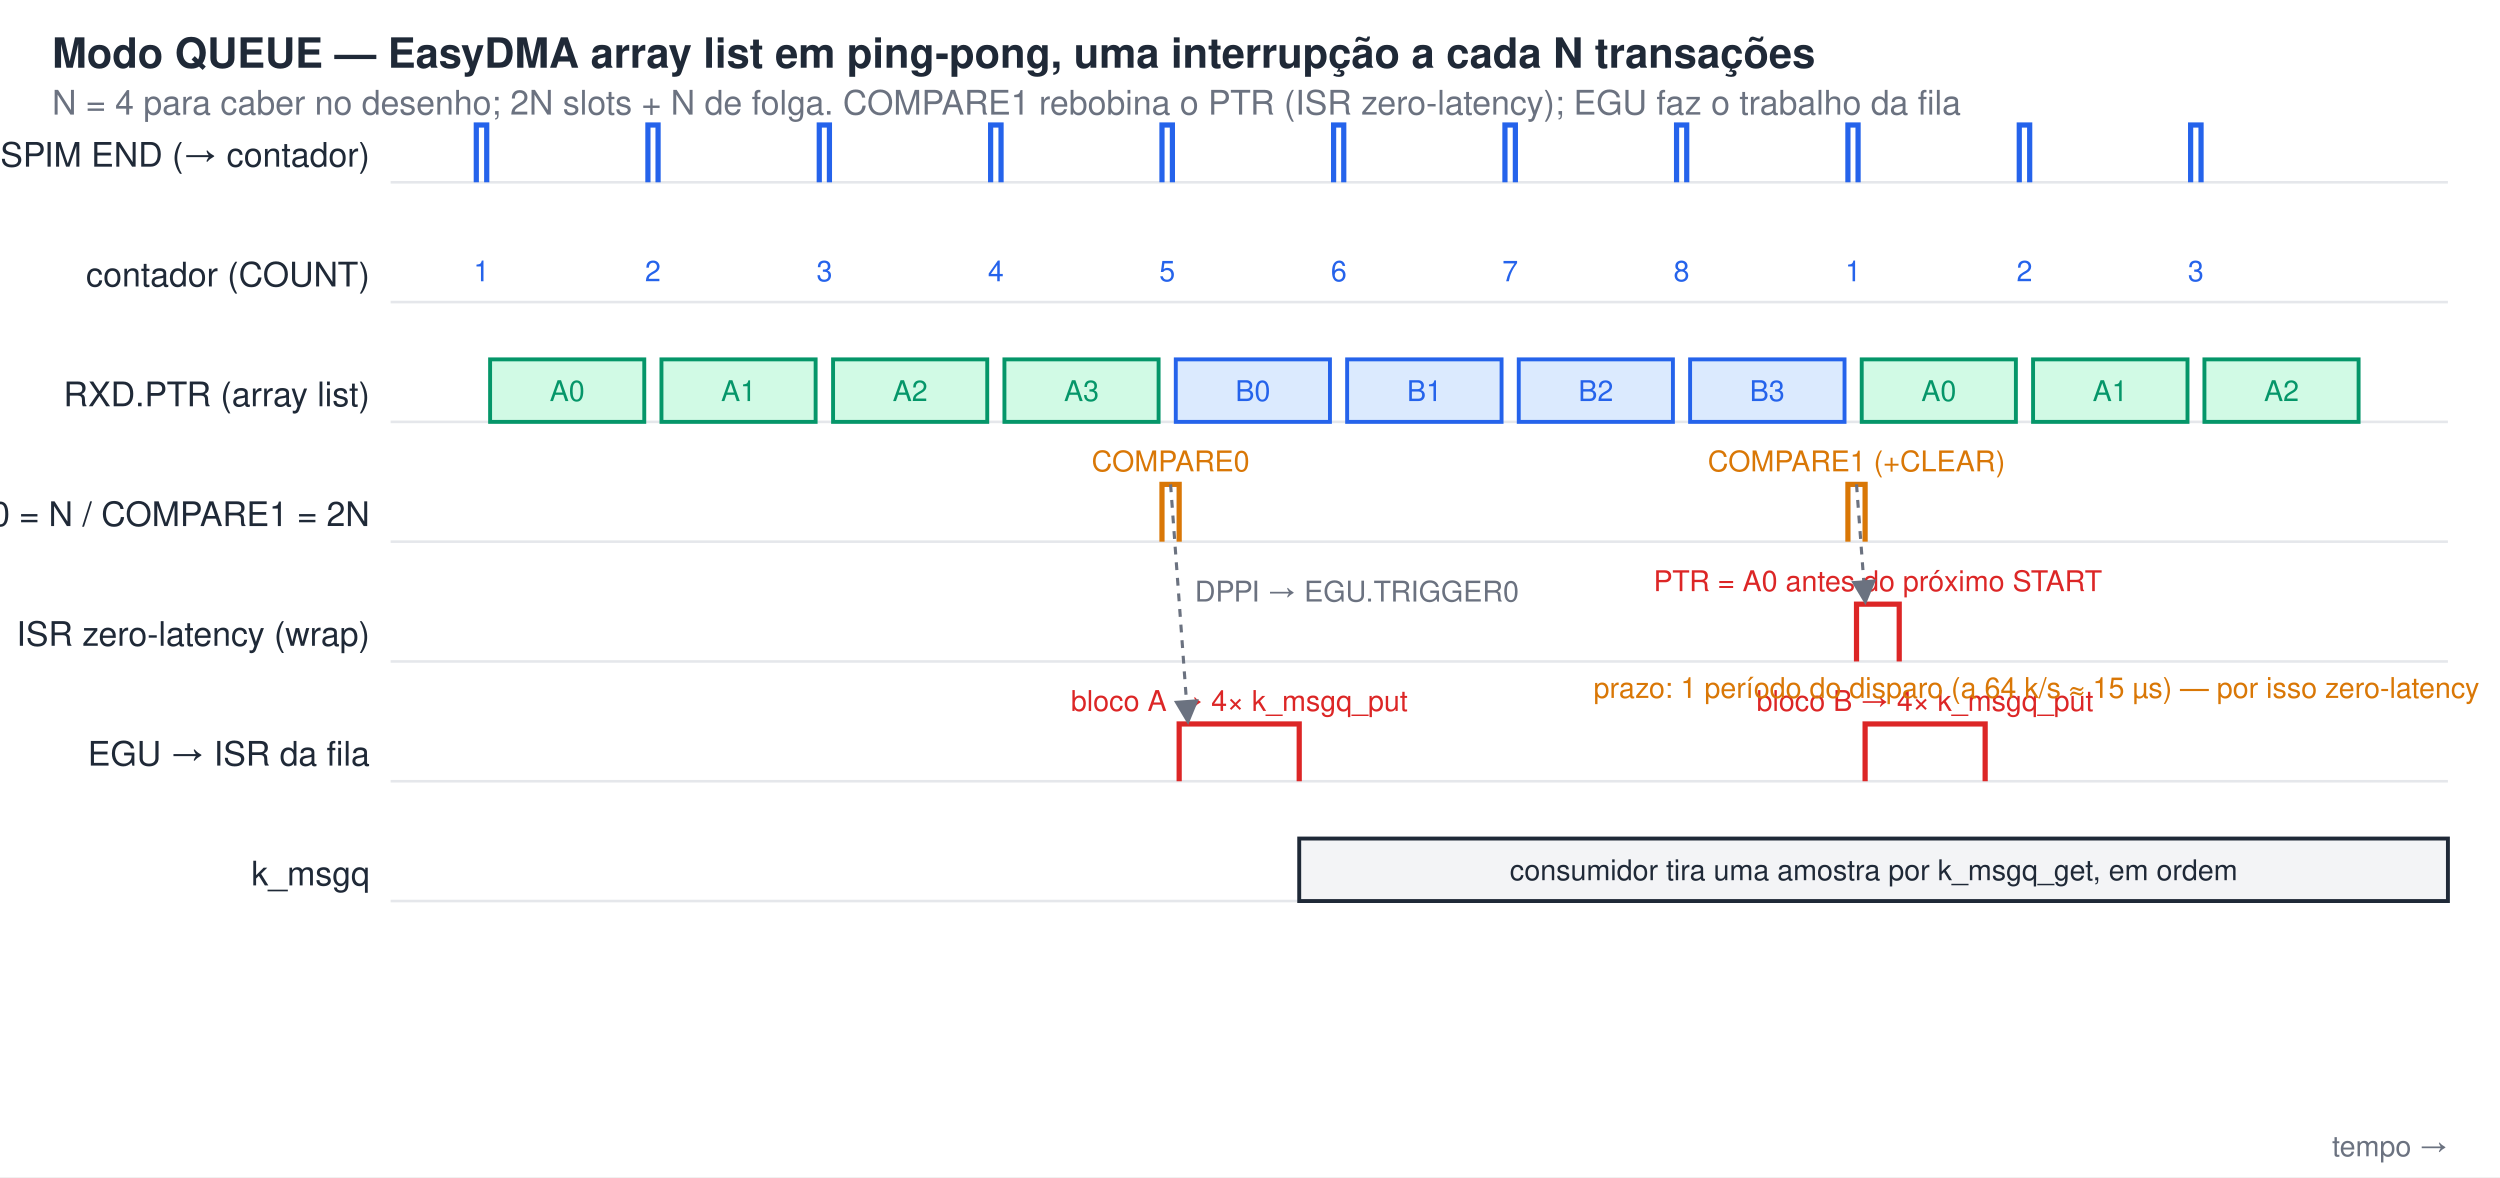
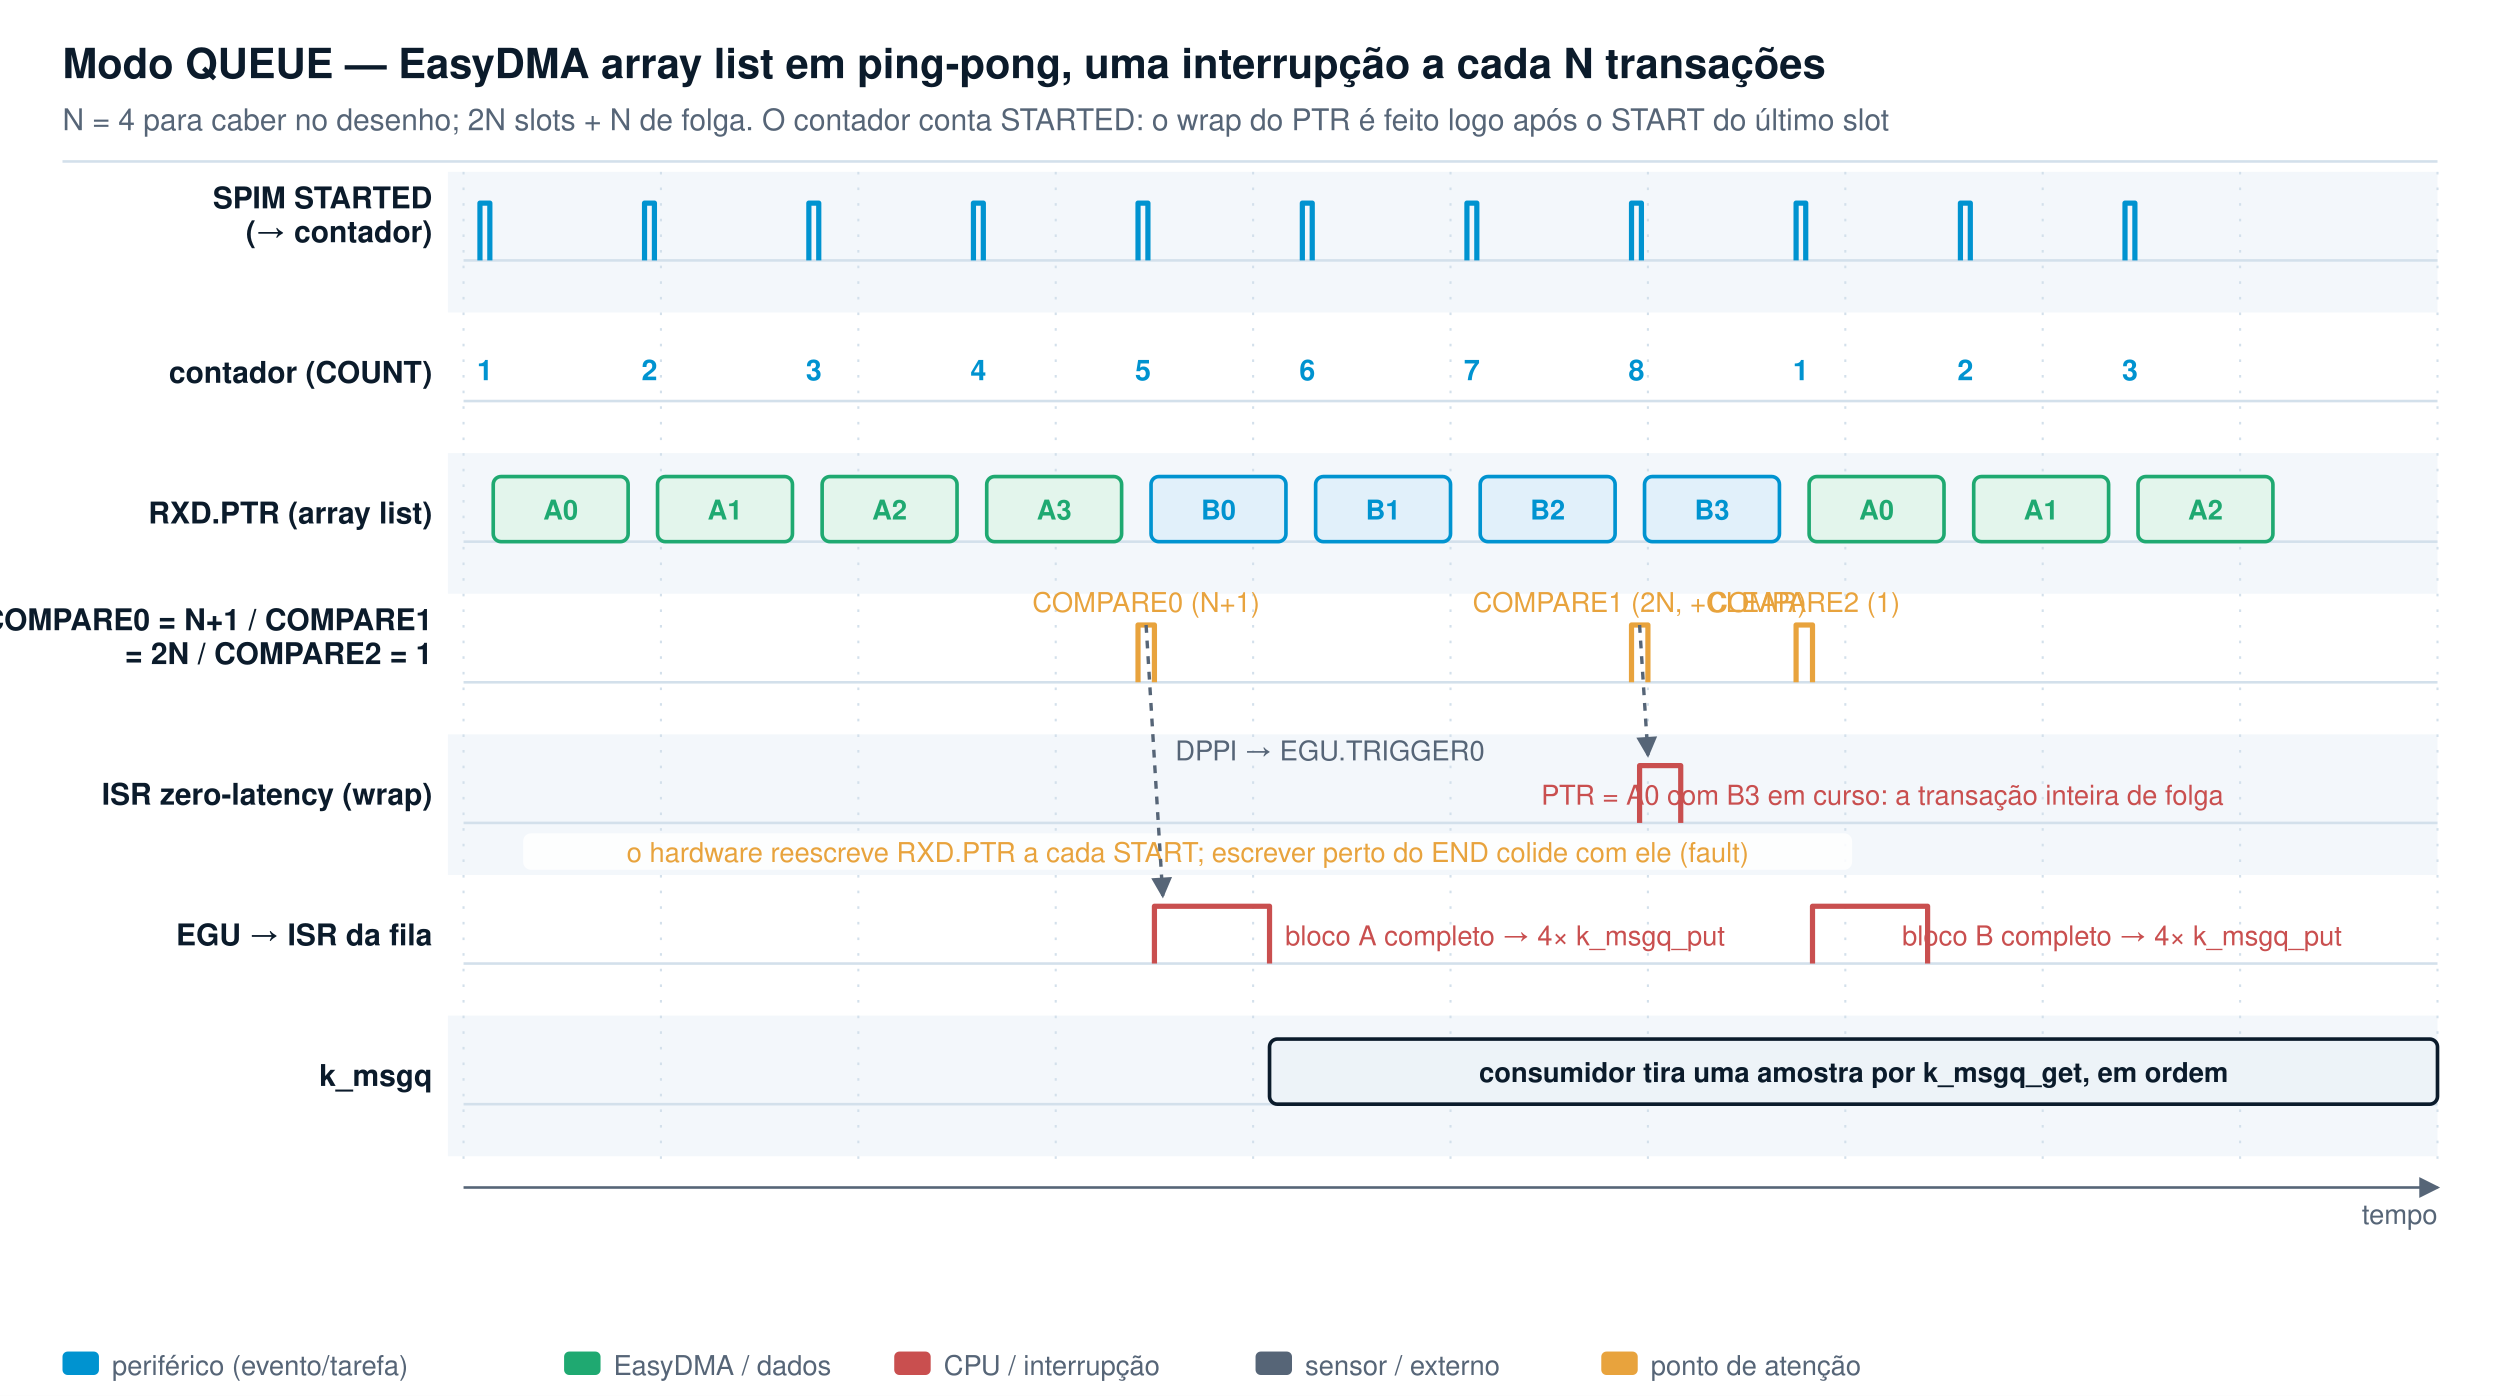
- <svg xmlns="http://www.w3.org/2000/svg" width="960" height="452" viewBox="0 0 960 452">
+ <svg xmlns="http://www.w3.org/2000/svg" width="960" height="536" viewBox="0 0 960 536">
  <defs>
-     <marker id="arr" markerWidth="8" markerHeight="8" refX="6" refY="4" orient="auto">
-       <path d="M0,0 L8,4 L0,8 z" fill="#6b7280" />
+     <marker id="arr" markerWidth="9" markerHeight="9" refX="7" refY="4.5" orient="auto" markerUnits="userSpaceOnUse">
+       <path d="M0,0.5 L8,4.5 L0,8.5 z" fill="#566577" />
    </marker>
+     <marker id="arr-blue" markerWidth="9" markerHeight="9" refX="7" refY="4.5" orient="auto" markerUnits="userSpaceOnUse">
+       <path d="M0,0.5 L8,4.5 L0,8.5 z" fill="#0093D0" />
+     </marker>
+     <marker id="arr-green" markerWidth="9" markerHeight="9" refX="7" refY="4.5" orient="auto" markerUnits="userSpaceOnUse">
+       <path d="M0,0.5 L8,4.5 L0,8.5 z" fill="#1FA971" />
+     </marker>
+     <marker id="arr-red" markerWidth="9" markerHeight="9" refX="7" refY="4.5" orient="auto" markerUnits="userSpaceOnUse">
+       <path d="M0,0.5 L8,4.5 L0,8.5 z" fill="#C94F4F" />
+     </marker>
+     <filter id="shadow" x="-5%" y="-5%" width="110%" height="120%">
+       <feDropShadow dx="0" dy="1.5" stdDeviation="1.5" flood-color="#00224E" flood-opacity="0.12" />
+     </filter>
  </defs>
  <rect width="100%" height="100%" fill="white" />
-   <text x="20" y="26" fill="#1f2937" font-weight="bold" font-family="Segoe UI, Helvetica, Arial, sans-serif" font-size="16">Modo QUEUE — EasyDMA array list em ping-pong, uma interrupção a cada N transações</text>
-   <text x="20" y="44" fill="#6b7280" font-family="Segoe UI, Helvetica, Arial, sans-serif" font-size="13">N = 4 para caber no desenho; 2N slots + N de folga. COMPARE1 rebobina o PTR (ISR zero-latency); EGU faz o trabalho da fila</text>
-   <line x1="150" y1="70" x2="940" y2="70" stroke="#e5e7eb" stroke-width="1" />
-   <text x="142" y="64" text-anchor="end" fill="#1f2937" font-family="Segoe UI, Helvetica, Arial, sans-serif" font-size="13">SPIM END (→ contador)</text>
-   <line x1="150" y1="116" x2="940" y2="116" stroke="#e5e7eb" stroke-width="1" />
-   <text x="142" y="110" text-anchor="end" fill="#1f2937" font-family="Segoe UI, Helvetica, Arial, sans-serif" font-size="13">contador (COUNT)</text>
-   <line x1="150" y1="162" x2="940" y2="162" stroke="#e5e7eb" stroke-width="1" />
-   <text x="142" y="156" text-anchor="end" fill="#1f2937" font-family="Segoe UI, Helvetica, Arial, sans-serif" font-size="13">RXD.PTR (array list)</text>
-   <line x1="150" y1="208" x2="940" y2="208" stroke="#e5e7eb" stroke-width="1" />
-   <text x="142" y="202" text-anchor="end" fill="#1f2937" font-family="Segoe UI, Helvetica, Arial, sans-serif" font-size="13">COMPARE0 = N / COMPARE1 = 2N</text>
-   <line x1="150" y1="254" x2="940" y2="254" stroke="#e5e7eb" stroke-width="1" />
-   <text x="142" y="248" text-anchor="end" fill="#1f2937" font-family="Segoe UI, Helvetica, Arial, sans-serif" font-size="13">ISR zero-latency (wrap)</text>
-   <line x1="150" y1="300" x2="940" y2="300" stroke="#e5e7eb" stroke-width="1" />
-   <text x="142" y="294" text-anchor="end" fill="#1f2937" font-family="Segoe UI, Helvetica, Arial, sans-serif" font-size="13">EGU → ISR da fila</text>
-   <line x1="150" y1="346" x2="940" y2="346" stroke="#e5e7eb" stroke-width="1" />
-   <text x="142" y="340" text-anchor="end" fill="#1f2937" font-family="Segoe UI, Helvetica, Arial, sans-serif" font-size="13">k_msgq</text>
-   <path d="M182.9,70.0 V48.0 H186.9 V70.0" fill="none" stroke="#2563eb" stroke-width="2" />
-   <text x="184.9" y="108.0" fill="#2563eb" text-anchor="middle" font-family="Segoe UI, Helvetica, Arial, sans-serif" font-size="11">1</text>
-   <path d="M248.8,70.0 V48.0 H252.7 V70.0" fill="none" stroke="#2563eb" stroke-width="2" />
-   <text x="250.7" y="108.0" fill="#2563eb" text-anchor="middle" font-family="Segoe UI, Helvetica, Arial, sans-serif" font-size="11">2</text>
-   <path d="M314.6,70.0 V48.0 H318.5 V70.0" fill="none" stroke="#2563eb" stroke-width="2" />
-   <text x="316.6" y="108.0" fill="#2563eb" text-anchor="middle" font-family="Segoe UI, Helvetica, Arial, sans-serif" font-size="11">3</text>
-   <path d="M380.4,70.0 V48.0 H384.4 V70.0" fill="none" stroke="#2563eb" stroke-width="2" />
-   <text x="382.4" y="108.0" fill="#2563eb" text-anchor="middle" font-family="Segoe UI, Helvetica, Arial, sans-serif" font-size="11">4</text>
-   <path d="M446.2,70.0 V48.0 H450.2 V70.0" fill="none" stroke="#2563eb" stroke-width="2" />
-   <text x="448.2" y="108.0" fill="#2563eb" text-anchor="middle" font-family="Segoe UI, Helvetica, Arial, sans-serif" font-size="11">5</text>
-   <path d="M512.1,70.0 V48.0 H516.0 V70.0" fill="none" stroke="#2563eb" stroke-width="2" />
-   <text x="514.1" y="108.0" fill="#2563eb" text-anchor="middle" font-family="Segoe UI, Helvetica, Arial, sans-serif" font-size="11">6</text>
-   <path d="M577.9,70.0 V48.0 H581.9 V70.0" fill="none" stroke="#2563eb" stroke-width="2" />
-   <text x="579.9" y="108.0" fill="#2563eb" text-anchor="middle" font-family="Segoe UI, Helvetica, Arial, sans-serif" font-size="11">7</text>
-   <path d="M643.8,70.0 V48.0 H647.7 V70.0" fill="none" stroke="#2563eb" stroke-width="2" />
-   <text x="645.7" y="108.0" fill="#2563eb" text-anchor="middle" font-family="Segoe UI, Helvetica, Arial, sans-serif" font-size="11">8</text>
-   <path d="M709.6,70.0 V48.0 H713.5 V70.0" fill="none" stroke="#2563eb" stroke-width="2" />
-   <text x="711.6" y="108.0" fill="#2563eb" text-anchor="middle" font-family="Segoe UI, Helvetica, Arial, sans-serif" font-size="11">1</text>
-   <path d="M775.4,70.0 V48.0 H779.4 V70.0" fill="none" stroke="#2563eb" stroke-width="2" />
-   <text x="777.4" y="108.0" fill="#2563eb" text-anchor="middle" font-family="Segoe UI, Helvetica, Arial, sans-serif" font-size="11">2</text>
-   <path d="M841.2,70.0 V48.0 H845.2 V70.0" fill="none" stroke="#2563eb" stroke-width="2" />
-   <text x="843.2" y="108.0" fill="#2563eb" text-anchor="middle" font-family="Segoe UI, Helvetica, Arial, sans-serif" font-size="11">3</text>
-   <rect x="188.2" y="138.0" width="59.2" height="24" fill="#d1fae5" stroke="#059669" stroke-width="1.5" />
-   <text x="217.8" y="154.0" fill="#059669" text-anchor="middle" font-family="Segoe UI, Helvetica, Arial, sans-serif" font-size="11">A0</text>
-   <rect x="254.0" y="138.0" width="59.2" height="24" fill="#d1fae5" stroke="#059669" stroke-width="1.5" />
-   <text x="283.6" y="154.0" fill="#059669" text-anchor="middle" font-family="Segoe UI, Helvetica, Arial, sans-serif" font-size="11">A1</text>
-   <rect x="319.9" y="138.0" width="59.2" height="24" fill="#d1fae5" stroke="#059669" stroke-width="1.5" />
-   <text x="349.5" y="154.0" fill="#059669" text-anchor="middle" font-family="Segoe UI, Helvetica, Arial, sans-serif" font-size="11">A2</text>
-   <rect x="385.7" y="138.0" width="59.2" height="24" fill="#d1fae5" stroke="#059669" stroke-width="1.5" />
-   <text x="415.3" y="154.0" fill="#059669" text-anchor="middle" font-family="Segoe UI, Helvetica, Arial, sans-serif" font-size="11">A3</text>
-   <rect x="451.5" y="138.0" width="59.2" height="24" fill="#dbeafe" stroke="#2563eb" stroke-width="1.5" />
-   <text x="481.1" y="154.0" fill="#2563eb" text-anchor="middle" font-family="Segoe UI, Helvetica, Arial, sans-serif" font-size="11">B0</text>
-   <rect x="517.3" y="138.0" width="59.3" height="24" fill="#dbeafe" stroke="#2563eb" stroke-width="1.5" />
-   <text x="547.0" y="154.0" fill="#2563eb" text-anchor="middle" font-family="Segoe UI, Helvetica, Arial, sans-serif" font-size="11">B1</text>
-   <rect x="583.2" y="138.0" width="59.2" height="24" fill="#dbeafe" stroke="#2563eb" stroke-width="1.5" />
-   <text x="612.8" y="154.0" fill="#2563eb" text-anchor="middle" font-family="Segoe UI, Helvetica, Arial, sans-serif" font-size="11">B2</text>
-   <rect x="649.0" y="138.0" width="59.3" height="24" fill="#dbeafe" stroke="#2563eb" stroke-width="1.5" />
-   <text x="678.6" y="154.0" fill="#2563eb" text-anchor="middle" font-family="Segoe UI, Helvetica, Arial, sans-serif" font-size="11">B3</text>
-   <rect x="714.9" y="138.0" width="59.2" height="24" fill="#d1fae5" stroke="#059669" stroke-width="1.5" />
-   <text x="744.5" y="154.0" fill="#059669" text-anchor="middle" font-family="Segoe UI, Helvetica, Arial, sans-serif" font-size="11">A0</text>
-   <rect x="780.7" y="138.0" width="59.3" height="24" fill="#d1fae5" stroke="#059669" stroke-width="1.5" />
-   <text x="810.3" y="154.0" fill="#059669" text-anchor="middle" font-family="Segoe UI, Helvetica, Arial, sans-serif" font-size="11">A1</text>
-   <rect x="846.5" y="138.0" width="59.2" height="24" fill="#d1fae5" stroke="#059669" stroke-width="1.5" />
-   <text x="876.1" y="154.0" fill="#059669" text-anchor="middle" font-family="Segoe UI, Helvetica, Arial, sans-serif" font-size="11">A2</text>
-   <path d="M446.2,208.0 V186.0 H452.8 V208.0" fill="none" stroke="#d97706" stroke-width="2" />
-   <text x="449.5" y="181.0" fill="#d97706" text-anchor="middle" font-family="Segoe UI, Helvetica, Arial, sans-serif" font-size="11">COMPARE0</text>
-   <path d="M709.6,208.0 V186.0 H716.2 V208.0" fill="none" stroke="#d97706" stroke-width="2" />
-   <text x="712.9" y="181.0" fill="#d97706" text-anchor="middle" font-family="Segoe UI, Helvetica, Arial, sans-serif" font-size="11">COMPARE1 (+CLEAR)</text>
-   <path d="M712.9,254.0 V232.0 H729.3 V254.0" fill="none" stroke="#dc2626" stroke-width="2" />
-   <text x="721.1" y="227.0" fill="#dc2626" text-anchor="middle" font-family="Segoe UI, Helvetica, Arial, sans-serif" font-size="11">PTR = A0 antes do próximo START</text>
-   <path d="M452.8,300.0 V278.0 H498.9 V300.0" fill="none" stroke="#dc2626" stroke-width="2" />
-   <text x="475.9" y="273.0" fill="#dc2626" text-anchor="middle" font-family="Segoe UI, Helvetica, Arial, sans-serif" font-size="11">bloco A → 4× k_msgq_put</text>
-   <path d="M716.2,300.0 V278.0 H762.3 V300.0" fill="none" stroke="#dc2626" stroke-width="2" />
-   <text x="739.2" y="273.0" fill="#dc2626" text-anchor="middle" font-family="Segoe UI, Helvetica, Arial, sans-serif" font-size="11">bloco B → 4× k_msgq_put</text>
-   <rect x="498.9" y="322.0" width="441.1" height="24" fill="#f3f4f6" stroke="#1f2937" stroke-width="1.5" />
-   <text x="719.5" y="338.0" fill="#1f2937" text-anchor="middle" font-family="Segoe UI, Helvetica, Arial, sans-serif" font-size="11">consumidor tira uma amostra por k_msgq_get, em ordem</text>
-   <text x="782.0" y="268.0" fill="#d97706" text-anchor="middle" font-family="Segoe UI, Helvetica, Arial, sans-serif" font-size="11">prazo: 1 período do disparo (a 64 k/s ≈ 15 µs) — por isso zero-latency</text>
-   <line x1="712.9" y1="186.0" x2="716.2" y2="230.0" stroke="#6b7280" stroke-width="1.2" stroke-dasharray="3 3" marker-end="url(#arr)" />
-   <line x1="449.5" y1="186.0" x2="456.1" y2="276.0" stroke="#6b7280" stroke-width="1.2" stroke-dasharray="3 3" marker-end="url(#arr)" />
-   <text x="458.8" y="231.0" fill="#6b7280" text-anchor="start" font-family="Segoe UI, Helvetica, Arial, sans-serif" font-size="11">DPPI → EGU.TRIGGER0</text>
-   <text x="940" y="444" text-anchor="end" fill="#6b7280" font-family="Segoe UI, Helvetica, Arial, sans-serif" font-size="11">tempo →</text>
+   <text x="24" y="30" fill="#0B1B2B" font-family="Segoe UI, Helvetica Neue, Helvetica, Arial, sans-serif" font-size="16" font-weight="600">Modo QUEUE — EasyDMA array list em ping-pong, uma interrupção a cada N transações</text>
+   <text x="24" y="50" fill="#566577" font-family="Segoe UI, Helvetica Neue, Helvetica, Arial, sans-serif" font-size="11.5">N = 4 para caber no desenho; 2N slots + N de folga. O contador conta STARTED: o wrap do PTR é feito logo após o START do último slot</text>
+   <line x1="24" y1="62" x2="936" y2="62" stroke="#D3E0EB" stroke-width="1" />
+   <rect x="172" y="66" width="764" height="54" fill="#F3F7FB" />
+   <line x1="178" y1="100" x2="936" y2="100" stroke="#D3E0EB" stroke-width="1" />
+   <text x="166" y="80" text-anchor="end" fill="#0B1B2B" font-family="Segoe UI, Helvetica Neue, Helvetica, Arial, sans-serif" font-size="11.5" font-weight="600">SPIM STARTED</text>
+   <text x="166" y="93" text-anchor="end" fill="#0B1B2B" font-family="Segoe UI, Helvetica Neue, Helvetica, Arial, sans-serif" font-size="11.5" font-weight="600">(→ contador)</text>
+   <line x1="178" y1="154" x2="936" y2="154" stroke="#D3E0EB" stroke-width="1" />
+   <text x="166" y="147" text-anchor="end" fill="#0B1B2B" font-family="Segoe UI, Helvetica Neue, Helvetica, Arial, sans-serif" font-size="11.5" font-weight="600">contador (COUNT)</text>
+   <rect x="172" y="174" width="764" height="54" fill="#F3F7FB" />
+   <line x1="178" y1="208" x2="936" y2="208" stroke="#D3E0EB" stroke-width="1" />
+   <text x="166" y="201" text-anchor="end" fill="#0B1B2B" font-family="Segoe UI, Helvetica Neue, Helvetica, Arial, sans-serif" font-size="11.5" font-weight="600">RXD.PTR (array list)</text>
+   <line x1="178" y1="262" x2="936" y2="262" stroke="#D3E0EB" stroke-width="1" />
+   <text x="166" y="242" text-anchor="end" fill="#0B1B2B" font-family="Segoe UI, Helvetica Neue, Helvetica, Arial, sans-serif" font-size="11.5" font-weight="600">COMPARE0 = N+1 / COMPARE1</text>
+   <text x="166" y="255" text-anchor="end" fill="#0B1B2B" font-family="Segoe UI, Helvetica Neue, Helvetica, Arial, sans-serif" font-size="11.5" font-weight="600">= 2N / COMPARE2 = 1</text>
+   <rect x="172" y="282" width="764" height="54" fill="#F3F7FB" />
+   <line x1="178" y1="316" x2="936" y2="316" stroke="#D3E0EB" stroke-width="1" />
+   <text x="166" y="309" text-anchor="end" fill="#0B1B2B" font-family="Segoe UI, Helvetica Neue, Helvetica, Arial, sans-serif" font-size="11.5" font-weight="600">ISR zero-latency (wrap)</text>
+   <line x1="178" y1="370" x2="936" y2="370" stroke="#D3E0EB" stroke-width="1" />
+   <text x="166" y="363" text-anchor="end" fill="#0B1B2B" font-family="Segoe UI, Helvetica Neue, Helvetica, Arial, sans-serif" font-size="11.5" font-weight="600">EGU → ISR da fila</text>
+   <rect x="172" y="390" width="764" height="54" fill="#F3F7FB" />
+   <line x1="178" y1="424" x2="936" y2="424" stroke="#D3E0EB" stroke-width="1" />
+   <text x="166" y="417" text-anchor="end" fill="#0B1B2B" font-family="Segoe UI, Helvetica Neue, Helvetica, Arial, sans-serif" font-size="11.5" font-weight="600">k_msgq</text>
+   <line x1="178.0" y1="66" x2="178.0" y2="448" stroke="#D3E0EB" stroke-width="0.8" stroke-dasharray="1 5" />
+   <line x1="253.8" y1="66" x2="253.8" y2="448" stroke="#D3E0EB" stroke-width="0.8" stroke-dasharray="1 5" />
+   <line x1="329.6" y1="66" x2="329.6" y2="448" stroke="#D3E0EB" stroke-width="0.8" stroke-dasharray="1 5" />
+   <line x1="405.4" y1="66" x2="405.4" y2="448" stroke="#D3E0EB" stroke-width="0.8" stroke-dasharray="1 5" />
+   <line x1="481.2" y1="66" x2="481.2" y2="448" stroke="#D3E0EB" stroke-width="0.8" stroke-dasharray="1 5" />
+   <line x1="557.0" y1="66" x2="557.0" y2="448" stroke="#D3E0EB" stroke-width="0.8" stroke-dasharray="1 5" />
+   <line x1="632.8" y1="66" x2="632.8" y2="448" stroke="#D3E0EB" stroke-width="0.8" stroke-dasharray="1 5" />
+   <line x1="708.6" y1="66" x2="708.6" y2="448" stroke="#D3E0EB" stroke-width="0.8" stroke-dasharray="1 5" />
+   <line x1="784.4" y1="66" x2="784.4" y2="448" stroke="#D3E0EB" stroke-width="0.8" stroke-dasharray="1 5" />
+   <line x1="860.2" y1="66" x2="860.2" y2="448" stroke="#D3E0EB" stroke-width="0.8" stroke-dasharray="1 5" />
+   <line x1="936.0" y1="66" x2="936.0" y2="448" stroke="#D3E0EB" stroke-width="0.8" stroke-dasharray="1 5" />
+   <path d="M184.3,100.0 V78.0 H188.1 V100.0" fill="none" stroke="#0093D0" stroke-width="2" stroke-linejoin="round" />
+   <text x="186.2" y="146.0" fill="#0093D0" text-anchor="middle" font-family="Segoe UI, Helvetica Neue, Helvetica, Arial, sans-serif" font-size="11" font-weight="600">1</text>
+   <path d="M247.5,100.0 V78.0 H251.3 V100.0" fill="none" stroke="#0093D0" stroke-width="2" stroke-linejoin="round" />
+   <text x="249.4" y="146.0" fill="#0093D0" text-anchor="middle" font-family="Segoe UI, Helvetica Neue, Helvetica, Arial, sans-serif" font-size="11" font-weight="600">2</text>
+   <path d="M310.6,100.0 V78.0 H314.4 V100.0" fill="none" stroke="#0093D0" stroke-width="2" stroke-linejoin="round" />
+   <text x="312.5" y="146.0" fill="#0093D0" text-anchor="middle" font-family="Segoe UI, Helvetica Neue, Helvetica, Arial, sans-serif" font-size="11" font-weight="600">3</text>
+   <path d="M373.8,100.0 V78.0 H377.6 V100.0" fill="none" stroke="#0093D0" stroke-width="2" stroke-linejoin="round" />
+   <text x="375.7" y="146.0" fill="#0093D0" text-anchor="middle" font-family="Segoe UI, Helvetica Neue, Helvetica, Arial, sans-serif" font-size="11" font-weight="600">4</text>
+   <path d="M437.0,100.0 V78.0 H440.8 V100.0" fill="none" stroke="#0093D0" stroke-width="2" stroke-linejoin="round" />
+   <text x="438.9" y="146.0" fill="#0093D0" text-anchor="middle" font-family="Segoe UI, Helvetica Neue, Helvetica, Arial, sans-serif" font-size="11" font-weight="600">5</text>
+   <path d="M500.1,100.0 V78.0 H503.9 V100.0" fill="none" stroke="#0093D0" stroke-width="2" stroke-linejoin="round" />
+   <text x="502.0" y="146.0" fill="#0093D0" text-anchor="middle" font-family="Segoe UI, Helvetica Neue, Helvetica, Arial, sans-serif" font-size="11" font-weight="600">6</text>
+   <path d="M563.3,100.0 V78.0 H567.1 V100.0" fill="none" stroke="#0093D0" stroke-width="2" stroke-linejoin="round" />
+   <text x="565.2" y="146.0" fill="#0093D0" text-anchor="middle" font-family="Segoe UI, Helvetica Neue, Helvetica, Arial, sans-serif" font-size="11" font-weight="600">7</text>
+   <path d="M626.5,100.0 V78.0 H630.3 V100.0" fill="none" stroke="#0093D0" stroke-width="2" stroke-linejoin="round" />
+   <text x="628.4" y="146.0" fill="#0093D0" text-anchor="middle" font-family="Segoe UI, Helvetica Neue, Helvetica, Arial, sans-serif" font-size="11" font-weight="600">8</text>
+   <path d="M689.7,100.0 V78.0 H693.4 V100.0" fill="none" stroke="#0093D0" stroke-width="2" stroke-linejoin="round" />
+   <text x="691.5" y="146.0" fill="#0093D0" text-anchor="middle" font-family="Segoe UI, Helvetica Neue, Helvetica, Arial, sans-serif" font-size="11" font-weight="600">1</text>
+   <path d="M752.8,100.0 V78.0 H756.6 V100.0" fill="none" stroke="#0093D0" stroke-width="2" stroke-linejoin="round" />
+   <text x="754.7" y="146.0" fill="#0093D0" text-anchor="middle" font-family="Segoe UI, Helvetica Neue, Helvetica, Arial, sans-serif" font-size="11" font-weight="600">2</text>
+   <path d="M816.0,100.0 V78.0 H819.8 V100.0" fill="none" stroke="#0093D0" stroke-width="2" stroke-linejoin="round" />
+   <text x="817.9" y="146.0" fill="#0093D0" text-anchor="middle" font-family="Segoe UI, Helvetica Neue, Helvetica, Arial, sans-serif" font-size="11" font-weight="600">3</text>
+   <rect x="189.4" y="183.0" width="51.8" height="25" rx="3" fill="#E3F5EC" stroke="#1FA971" stroke-width="1.4" />
+   <text x="215.3" y="199.5" fill="#1FA971" text-anchor="middle" font-family="Segoe UI, Helvetica Neue, Helvetica, Arial, sans-serif" font-size="10.5" font-weight="600">A0</text>
+   <rect x="252.5" y="183.0" width="51.8" height="25" rx="3" fill="#E3F5EC" stroke="#1FA971" stroke-width="1.4" />
+   <text x="278.4" y="199.5" fill="#1FA971" text-anchor="middle" font-family="Segoe UI, Helvetica Neue, Helvetica, Arial, sans-serif" font-size="10.5" font-weight="600">A1</text>
+   <rect x="315.7" y="183.0" width="51.8" height="25" rx="3" fill="#E3F5EC" stroke="#1FA971" stroke-width="1.4" />
+   <text x="341.6" y="199.5" fill="#1FA971" text-anchor="middle" font-family="Segoe UI, Helvetica Neue, Helvetica, Arial, sans-serif" font-size="10.5" font-weight="600">A2</text>
+   <rect x="378.9" y="183.0" width="51.8" height="25" rx="3" fill="#E3F5EC" stroke="#1FA971" stroke-width="1.4" />
+   <text x="404.8" y="199.5" fill="#1FA971" text-anchor="middle" font-family="Segoe UI, Helvetica Neue, Helvetica, Arial, sans-serif" font-size="10.5" font-weight="600">A3</text>
+   <rect x="442.0" y="183.0" width="51.8" height="25" rx="3" fill="#E1F0FA" stroke="#0093D0" stroke-width="1.4" />
+   <text x="467.9" y="199.5" fill="#0093D0" text-anchor="middle" font-family="Segoe UI, Helvetica Neue, Helvetica, Arial, sans-serif" font-size="10.5" font-weight="600">B0</text>
+   <rect x="505.2" y="183.0" width="51.8" height="25" rx="3" fill="#E1F0FA" stroke="#0093D0" stroke-width="1.4" />
+   <text x="531.1" y="199.5" fill="#0093D0" text-anchor="middle" font-family="Segoe UI, Helvetica Neue, Helvetica, Arial, sans-serif" font-size="10.5" font-weight="600">B1</text>
+   <rect x="568.4" y="183.0" width="51.8" height="25" rx="3" fill="#E1F0FA" stroke="#0093D0" stroke-width="1.4" />
+   <text x="594.3" y="199.5" fill="#0093D0" text-anchor="middle" font-family="Segoe UI, Helvetica Neue, Helvetica, Arial, sans-serif" font-size="10.5" font-weight="600">B2</text>
+   <rect x="631.5" y="183.0" width="51.8" height="25" rx="3" fill="#E1F0FA" stroke="#0093D0" stroke-width="1.4" />
+   <text x="657.4" y="199.5" fill="#0093D0" text-anchor="middle" font-family="Segoe UI, Helvetica Neue, Helvetica, Arial, sans-serif" font-size="10.5" font-weight="600">B3</text>
+   <rect x="694.7" y="183.0" width="51.8" height="25" rx="3" fill="#E3F5EC" stroke="#1FA971" stroke-width="1.4" />
+   <text x="720.6" y="199.5" fill="#1FA971" text-anchor="middle" font-family="Segoe UI, Helvetica Neue, Helvetica, Arial, sans-serif" font-size="10.5" font-weight="600">A0</text>
+   <rect x="757.9" y="183.0" width="51.8" height="25" rx="3" fill="#E3F5EC" stroke="#1FA971" stroke-width="1.4" />
+   <text x="783.8" y="199.5" fill="#1FA971" text-anchor="middle" font-family="Segoe UI, Helvetica Neue, Helvetica, Arial, sans-serif" font-size="10.5" font-weight="600">A1</text>
+   <rect x="821.0" y="183.0" width="51.8" height="25" rx="3" fill="#E3F5EC" stroke="#1FA971" stroke-width="1.4" />
+   <text x="846.9" y="199.5" fill="#1FA971" text-anchor="middle" font-family="Segoe UI, Helvetica Neue, Helvetica, Arial, sans-serif" font-size="10.5" font-weight="600">A2</text>
+   <path d="M437.0,262.0 V240.0 H443.3 V262.0" fill="none" stroke="#E8A33D" stroke-width="2" stroke-linejoin="round" />
+   <text x="440.1" y="235.0" fill="#E8A33D" text-anchor="middle" font-family="Segoe UI, Helvetica Neue, Helvetica, Arial, sans-serif" font-size="10.5">COMPARE0 (N+1)</text>
+   <path d="M626.5,262.0 V240.0 H632.8 V262.0" fill="none" stroke="#E8A33D" stroke-width="2" stroke-linejoin="round" />
+   <text x="629.6" y="235.0" fill="#E8A33D" text-anchor="middle" font-family="Segoe UI, Helvetica Neue, Helvetica, Arial, sans-serif" font-size="10.5">COMPARE1 (2N, +CLEAR)</text>
+   <path d="M689.7,262.0 V240.0 H696.0 V262.0" fill="none" stroke="#E8A33D" stroke-width="2" stroke-linejoin="round" />
+   <text x="692.8" y="235.0" fill="#E8A33D" text-anchor="middle" font-family="Segoe UI, Helvetica Neue, Helvetica, Arial, sans-serif" font-size="10.5">COMPARE2 (1)</text>
+   <path d="M629.6,316.0 V294.0 H645.4 V316.0" fill="none" stroke="#C94F4F" stroke-width="2" stroke-linejoin="round" />
+   <text x="591.8" y="309.0" fill="#C94F4F" text-anchor="start" font-family="Segoe UI, Helvetica Neue, Helvetica, Arial, sans-serif" font-size="10.5">PTR = A0 com B3 em curso: a transação inteira de folga</text>
+   <path d="M443.3,370.0 V348.0 H487.5 V370.0" fill="none" stroke="#C94F4F" stroke-width="2" stroke-linejoin="round" />
+   <text x="493.5" y="363.0" fill="#C94F4F" text-anchor="start" font-family="Segoe UI, Helvetica Neue, Helvetica, Arial, sans-serif" font-size="10.5">bloco A completo → 4× k_msgq_put</text>
+   <path d="M696.0,370.0 V348.0 H740.2 V370.0" fill="none" stroke="#C94F4F" stroke-width="2" stroke-linejoin="round" />
+   <text x="730.4" y="363.0" fill="#C94F4F" text-anchor="start" font-family="Segoe UI, Helvetica Neue, Helvetica, Arial, sans-serif" font-size="10.5">bloco B completo → 4× k_msgq_put</text>
+   <rect x="487.5" y="399.0" width="448.5" height="25" rx="3" fill="#EDF3F8" stroke="#0B1B2B" stroke-width="1.4" />
+   <text x="711.8" y="415.5" fill="#0B1B2B" text-anchor="middle" font-family="Segoe UI, Helvetica Neue, Helvetica, Arial, sans-serif" font-size="10.5" font-weight="600">consumidor tira uma amostra por k_msgq_get, em ordem</text>
+   <rect x="200.9" y="320" width="510.3" height="14" rx="3" fill="white" opacity="0.85" />
+   <text x="456.1" y="331.0" fill="#E8A33D" text-anchor="middle" font-family="Segoe UI, Helvetica Neue, Helvetica, Arial, sans-serif" font-size="10.5">o hardware reescreve RXD.PTR a cada START; escrever perto do END colide com ele (fault)</text>
+   <line x1="629.6" y1="240.0" x2="632.8" y2="290.0" stroke="#566577" stroke-width="1.3" stroke-dasharray="3 3" marker-end="url(#arr)" />
+   <line x1="440.1" y1="240.0" x2="446.5" y2="344.0" stroke="#566577" stroke-width="1.3" stroke-dasharray="3 3" marker-end="url(#arr)" />
+   <text x="451.3" y="292.0" fill="#566577" text-anchor="start" font-family="Segoe UI, Helvetica Neue, Helvetica, Arial, sans-serif" font-size="10.5">DPPI → EGU.TRIGGER0</text>
+   <line x1="178" y1="456" x2="936" y2="456" stroke="#566577" stroke-width="1" marker-end="url(#arr)" />
+   <text x="936" y="470" text-anchor="end" fill="#566577" font-family="Segoe UI, Helvetica Neue, Helvetica, Arial, sans-serif" font-size="10.5">tempo</text>
+   <rect x="24" y="519" width="14" height="9" rx="2" fill="#0093D0" />
+   <text x="43" y="528" fill="#566577" font-family="Segoe UI, Helvetica Neue, Helvetica, Arial, sans-serif" font-size="10.5">periférico (evento/tarefa)</text>
+   <rect x="216.61" y="519" width="14" height="9" rx="2" fill="#1FA971" />
+   <text x="235.61" y="528" fill="#566577" font-family="Segoe UI, Helvetica Neue, Helvetica, Arial, sans-serif" font-size="10.5">EasyDMA / dados</text>
+   <rect x="343.385" y="519" width="14" height="9" rx="2" fill="#C94F4F" />
+   <text x="362.385" y="528" fill="#566577" font-family="Segoe UI, Helvetica Neue, Helvetica, Arial, sans-serif" font-size="10.5">CPU / interrupção</text>
+   <rect x="482.13" y="519" width="14" height="9" rx="2" fill="#566577" />
+   <text x="501.13" y="528" fill="#566577" font-family="Segoe UI, Helvetica Neue, Helvetica, Arial, sans-serif" font-size="10.5">sensor / externo</text>
+   <rect x="614.89" y="519" width="14" height="9" rx="2" fill="#E8A33D" />
+   <text x="633.89" y="528" fill="#566577" font-family="Segoe UI, Helvetica Neue, Helvetica, Arial, sans-serif" font-size="10.5">ponto de atenção</text>
</svg>
